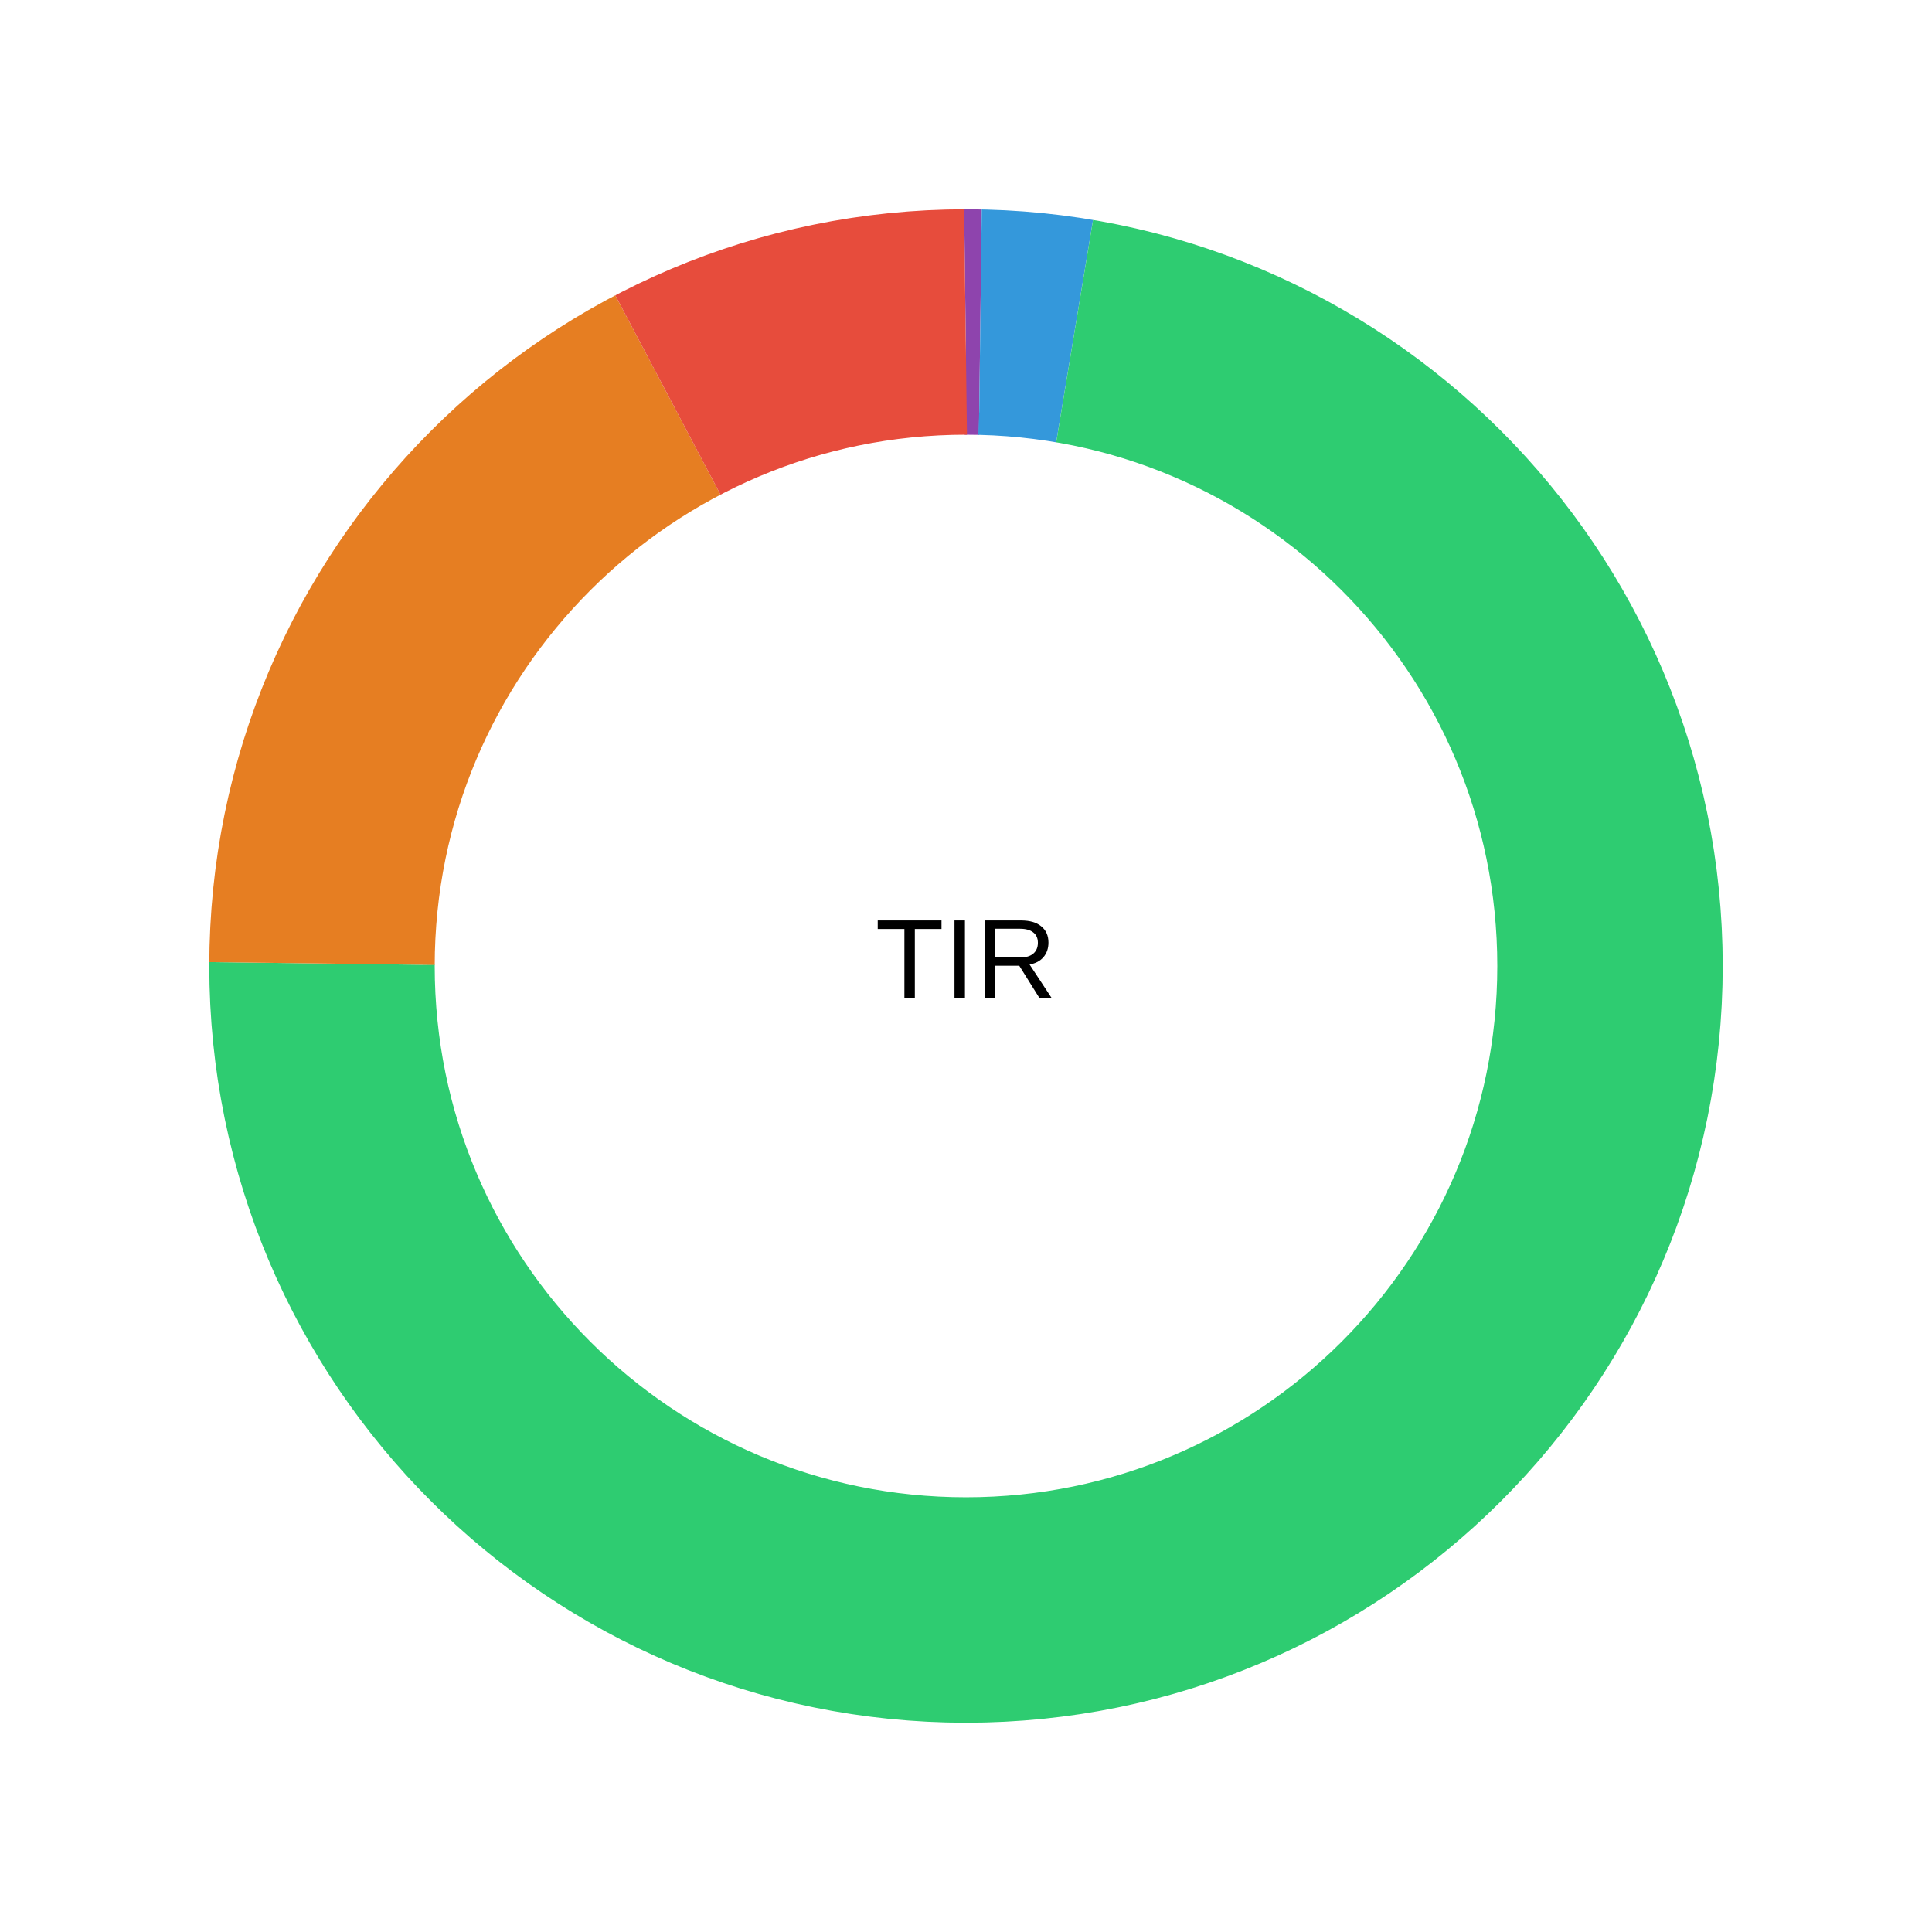
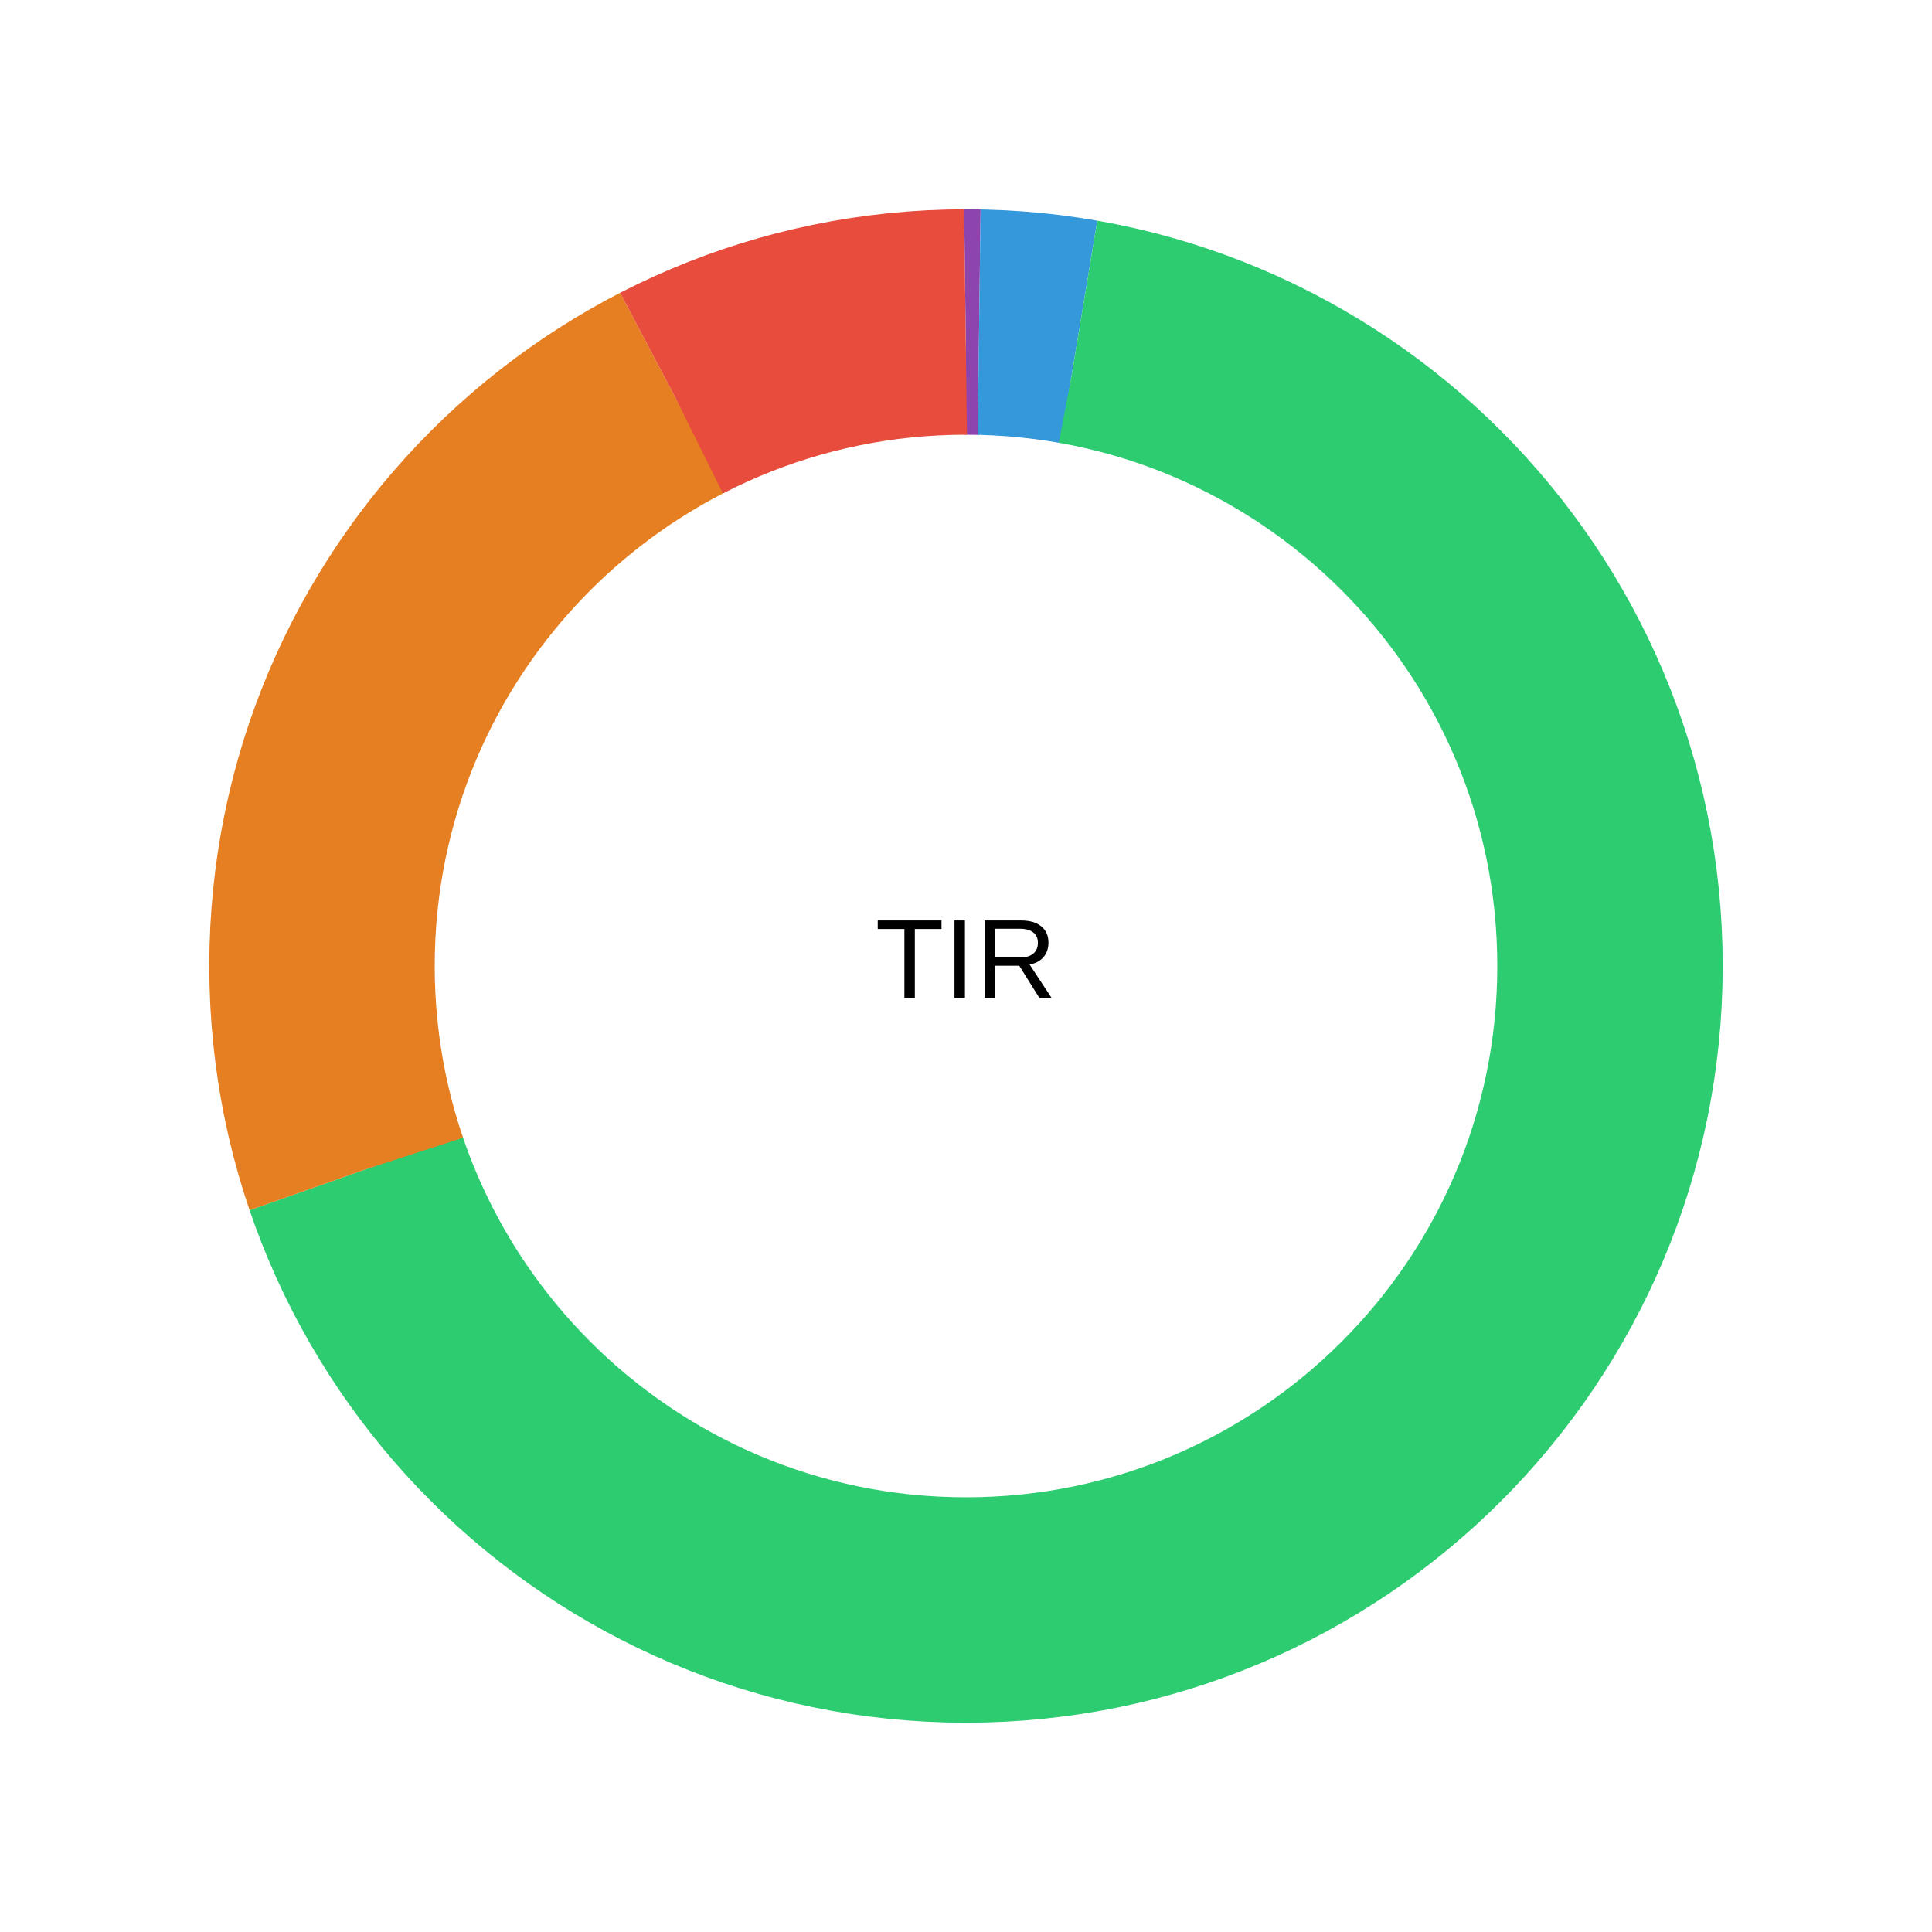
<svg xmlns="http://www.w3.org/2000/svg" viewBox="0 0 240 240" width="240" height="240">
  <rect width="100%" height="100%" fill="#fff" />
-   <circle cx="120" cy="120" r="80" fill="none" stroke="#8e44ad" stroke-width="28" transform="rotate(-90 120 120)" stroke-dasharray="1.782 500.873" stroke-dashoffset="0" />
-   <circle cx="120" cy="120" r="80" fill="none" stroke="#3498db" stroke-width="28" transform="rotate(-90 120 120)" stroke-dasharray="11.774 490.881" stroke-dashoffset="-1.782" />
-   <circle cx="120" cy="120" r="80" fill="none" stroke="#2ecc71" stroke-width="28" transform="rotate(-90 120 120)" stroke-dasharray="363.785 138.87" stroke-dashoffset="-13.556" />
-   <circle cx="120" cy="120" r="80" fill="none" stroke="#e67e22" stroke-width="28" transform="rotate(-90 120 120)" stroke-dasharray="86.873 415.782" stroke-dashoffset="-377.341" />
-   <circle cx="120" cy="120" r="80" fill="none" stroke="#e74c3c" stroke-width="28" transform="rotate(-90 120 120)" stroke-dasharray="38.441 464.214" stroke-dashoffset="-464.214" />
+   <circle cx="120" cy="120" r="80" fill="none" stroke="#8e44ad" stroke-width="28" transform="rotate(-90 120 120)" stroke-dasharray="1.637 501.018" stroke-dashoffset="0" />
+   <circle cx="120" cy="120" r="80" fill="none" stroke="#3498db" stroke-width="28" transform="rotate(-90 120 120)" stroke-dasharray="12.452 490.202" stroke-dashoffset="-1.637" />
+   <circle cx="120" cy="120" r="80" fill="none" stroke="#2ecc71" stroke-width="28" transform="rotate(-90 120 120)" stroke-dasharray="336.799 165.856" stroke-dashoffset="-14.089" />
+   <circle cx="120" cy="120" r="80" fill="none" stroke="#e67e22" stroke-width="28" transform="rotate(-90 120 120)" stroke-dasharray="114.001 388.654" stroke-dashoffset="-350.888" />
+   <circle cx="120" cy="120" r="80" fill="none" stroke="#e74c3c" stroke-width="28" transform="rotate(-90 120 120)" stroke-dasharray="37.766 464.888" stroke-dashoffset="-464.888" />
  <text x="120" y="120" text-anchor="middle" dominant-baseline="middle" font-family="system-ui,Arial" font-size="14">TIR</text>
</svg>
